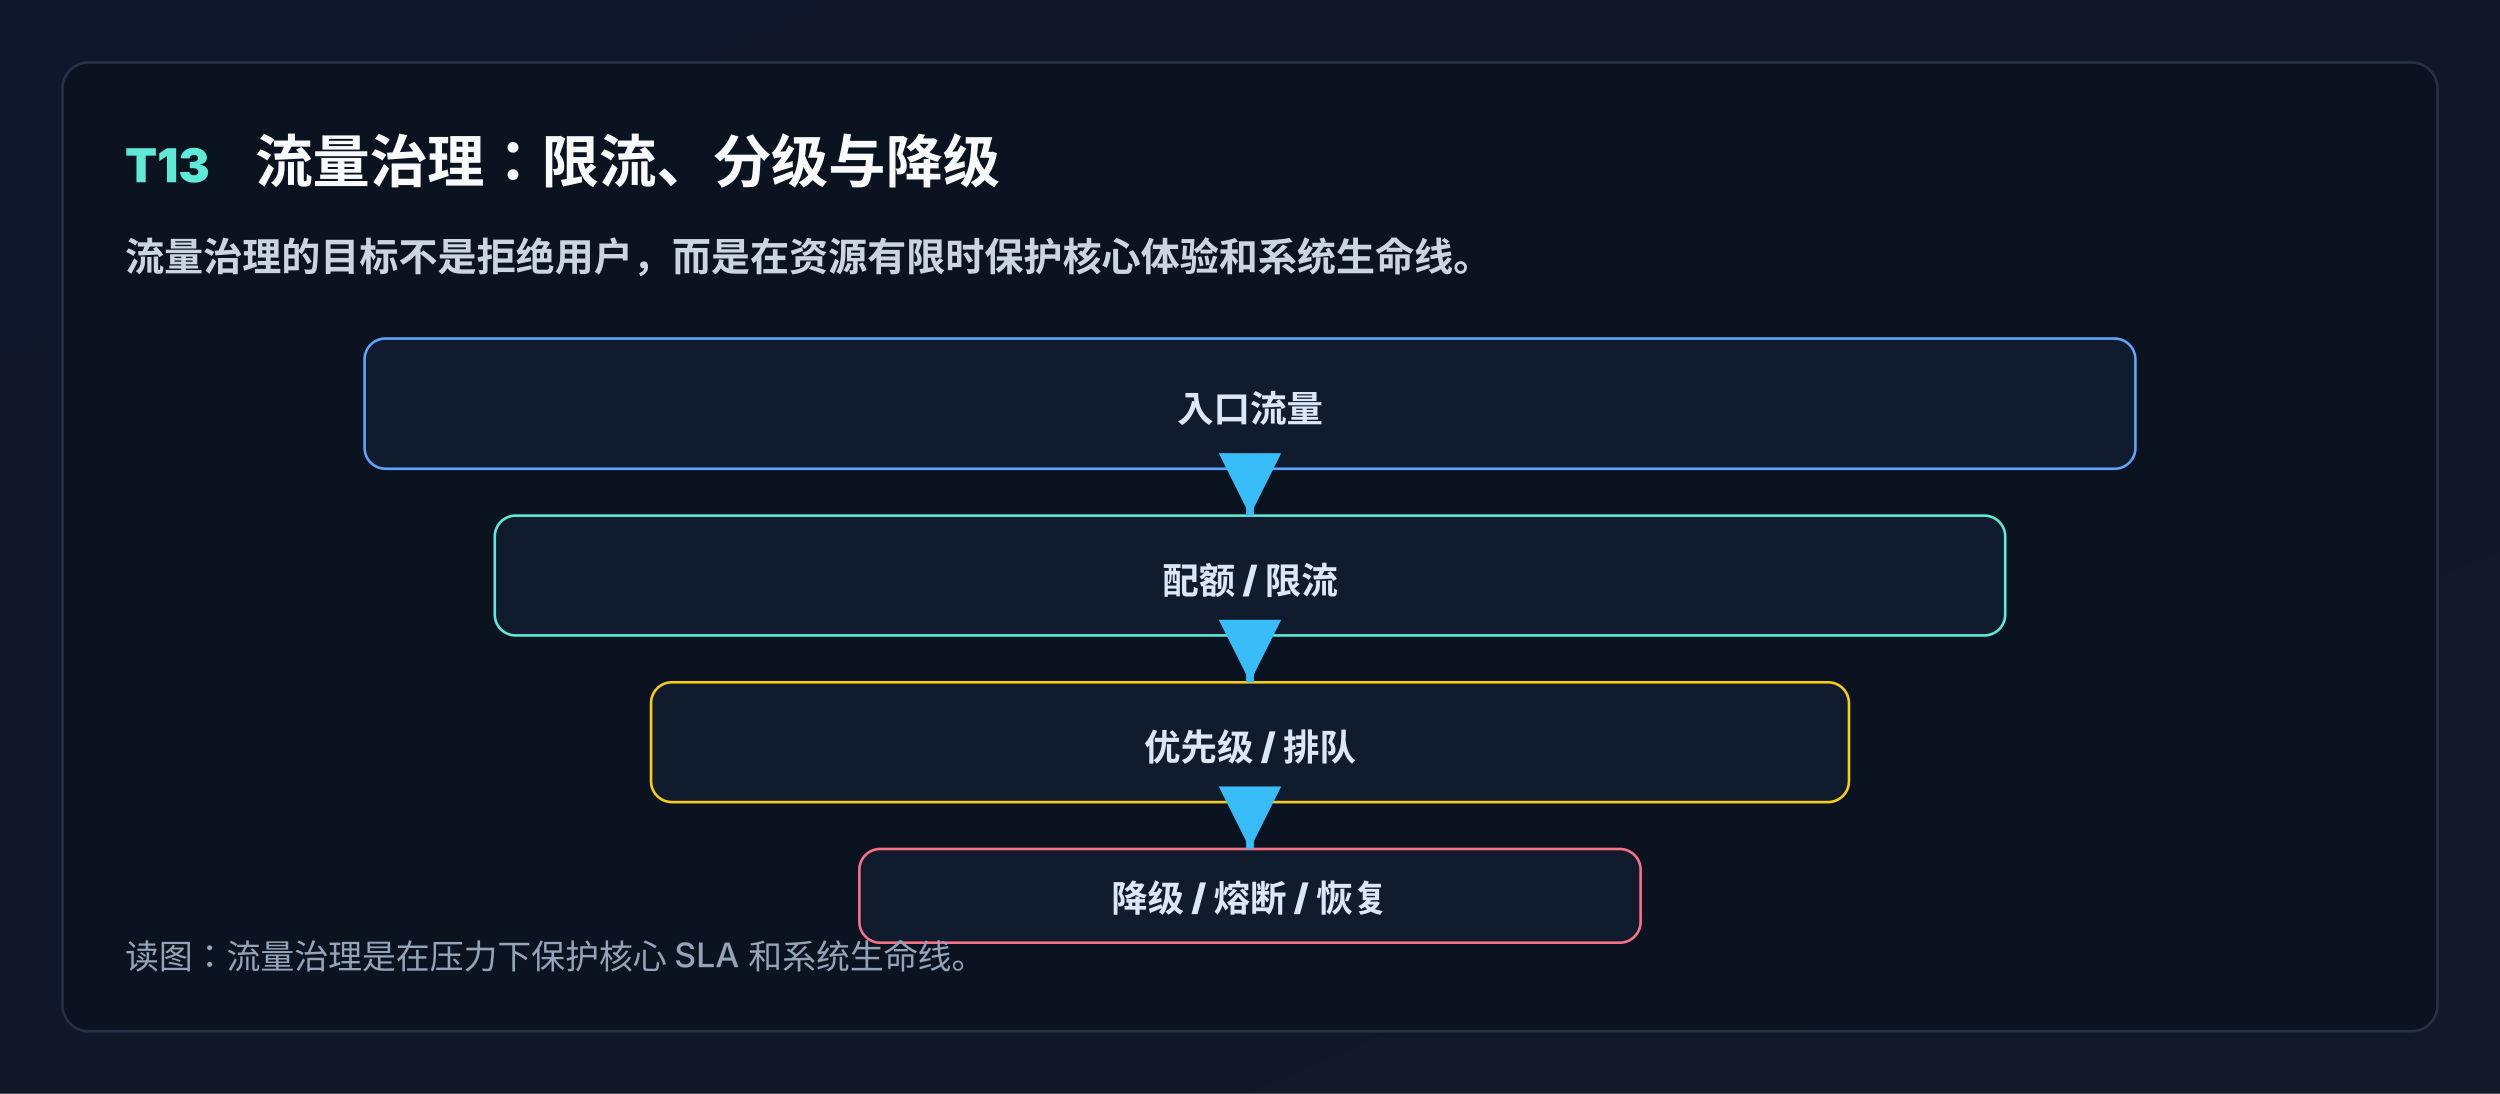
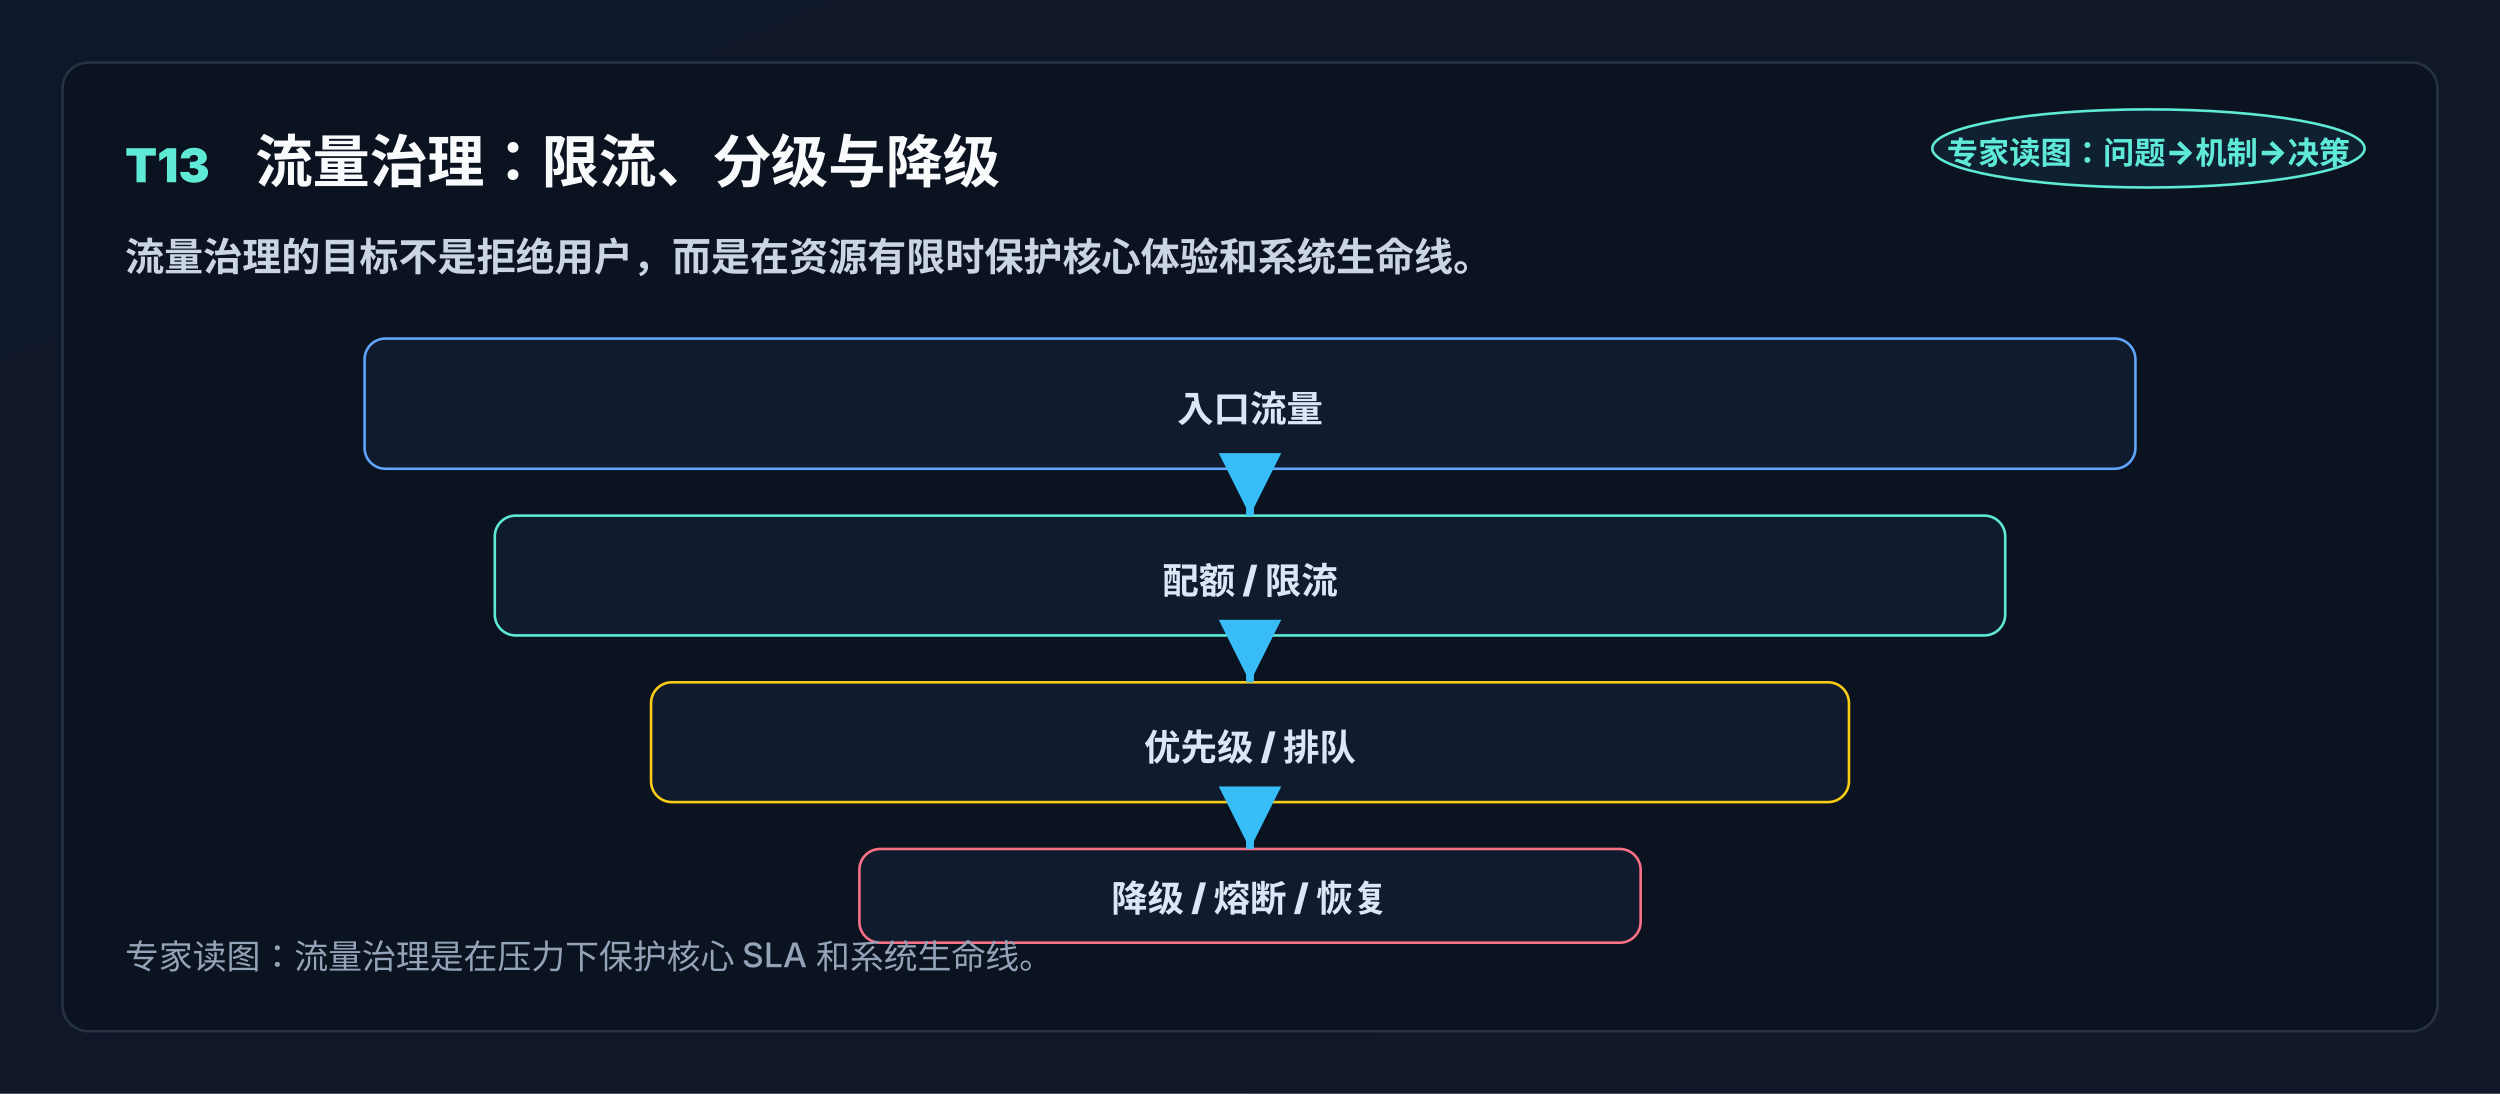
<svg xmlns="http://www.w3.org/2000/svg" width="960" height="420" viewBox="0 0 960 420" role="img" aria-labelledby="title desc">
  <defs>
    <marker id="arrow" markerWidth="12" markerHeight="12" refX="10" refY="6" orient="auto">
      <path d="M2,2 L10,6 L2,10 Z" fill="#38bdf8" />
    </marker>
    <linearGradient id="bg" x1="0" y1="0" x2="1" y2="1">
      <stop offset="0" stop-color="#0f172a" />
      <stop offset="1" stop-color="#111827" />
    </linearGradient>
  </defs>
  <rect width="960" height="420" fill="url(#bg)" />
  <rect x="24" y="24" width="912" height="372" rx="10" fill="#0b1220" stroke="#263143" />
  <text x="48" y="70" text-anchor="start" fill="#5eead4" font-size="18" font-weight="900" font-family="Inter, Microsoft YaHei, Segoe UI, sans-serif">T13</text>
  <text x="98" y="70" text-anchor="start" fill="#f8fafc" font-size="22" font-weight="900" font-family="Inter, Microsoft YaHei, Segoe UI, sans-serif">流量治理：限流、分级与降级</text>
  <text x="48" y="104" text-anchor="start" fill="#cbd5e1" font-size="15" font-weight="600" font-family="Inter, Microsoft YaHei, Segoe UI, sans-serif">流量治理的目标不是拒绝用户，而是在资源有限时保护核心体验和系统生命线。</text>
+   <rect x="742" y="42" width="166" height="30" rx="999" fill="#102033" stroke="#5eead4" opacity="1" />
+   <text x="825" y="63" text-anchor="middle" fill="#5eead4" font-size="12" font-weight="900" font-family="Inter, Microsoft YaHei, Segoe UI, sans-serif">专家读图：问题→机制→决策</text>
  <rect x="140" y="130" width="680" height="50" rx="8" fill="#101b2d" stroke="#60a5fa" opacity="1" />
  <text x="480" y="162" text-anchor="middle" fill="#dbe7f6" font-size="14" font-weight="900" font-family="Inter, Microsoft YaHei, Segoe UI, sans-serif">入口流量</text>
  <rect x="190" y="198" width="580" height="46" rx="8" fill="#101b2d" stroke="#5eead4" opacity="1" />
  <text x="480" y="228" text-anchor="middle" fill="#dbe7f6" font-size="14" font-weight="900" font-family="Inter, Microsoft YaHei, Segoe UI, sans-serif">配额 / 限流</text>
  <rect x="250" y="262" width="460" height="46" rx="8" fill="#101b2d" stroke="#facc15" opacity="1" />
  <text x="480" y="292" text-anchor="middle" fill="#dbe7f6" font-size="14" font-weight="900" font-family="Inter, Microsoft YaHei, Segoe UI, sans-serif">优先级 / 排队</text>
  <rect x="330" y="326" width="300" height="36" rx="8" fill="#101b2d" stroke="#fb7185" opacity="1" />
  <text x="480" y="350" text-anchor="middle" fill="#dbe7f6" font-size="14" font-weight="900" font-family="Inter, Microsoft YaHei, Segoe UI, sans-serif">降级 / 熔断 / 恢复</text>
  <path d="M 480 180 L 480 198" stroke="#38bdf8" stroke-width="3" marker-end="url(#arrow)" fill="none" />
  <path d="M 480 244 L 480 262" stroke="#38bdf8" stroke-width="3" marker-end="url(#arrow)" fill="none" />
  <path d="M 480 308 L 480 326" stroke="#38bdf8" stroke-width="3" marker-end="url(#arrow)" fill="none" />
-   <text x="48" y="372" text-anchor="start" fill="#94a3b8" font-size="13" font-weight="500" font-family="Inter, Microsoft YaHei, Segoe UI, sans-serif">读图：流量治理是在压力下保护核心 SLA 和系统生命线。</text>
+   <text x="48" y="372" text-anchor="start" fill="#94a3b8" font-size="13" font-weight="500" font-family="Inter, Microsoft YaHei, Segoe UI, sans-serif">专家读图：流量治理是在压力下保护核心 SLA 和系统生命线。</text>
</svg>
